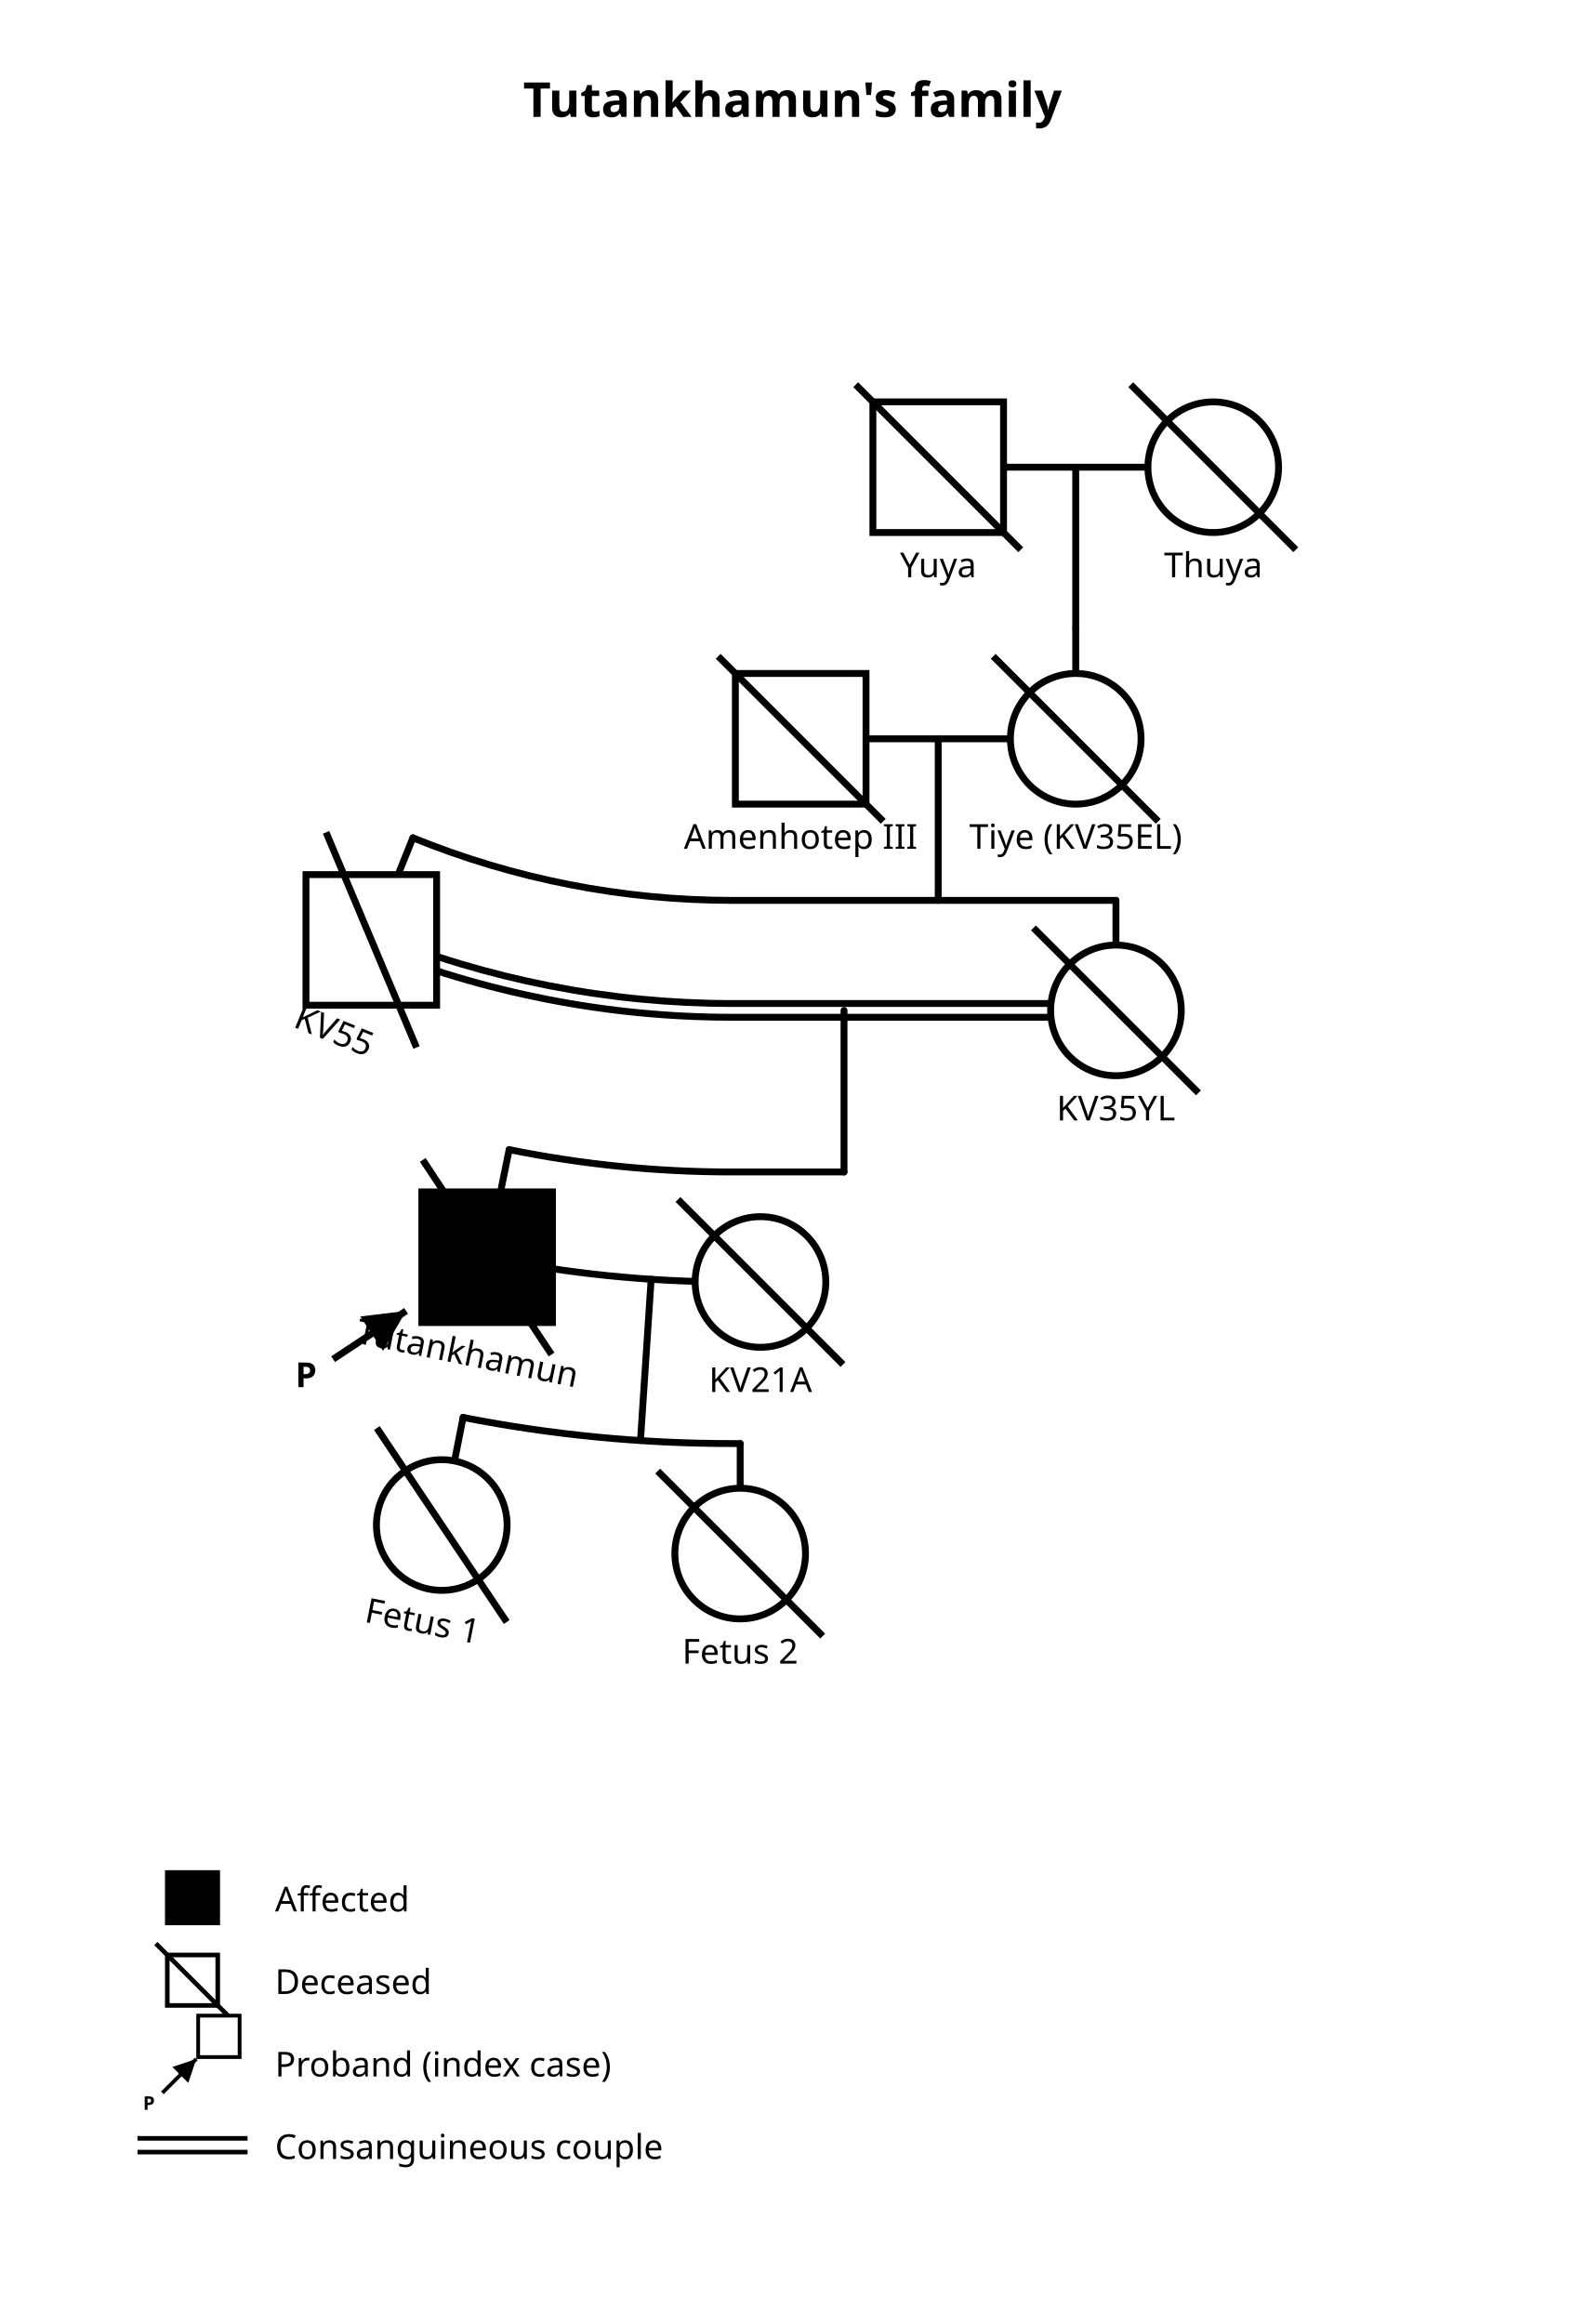
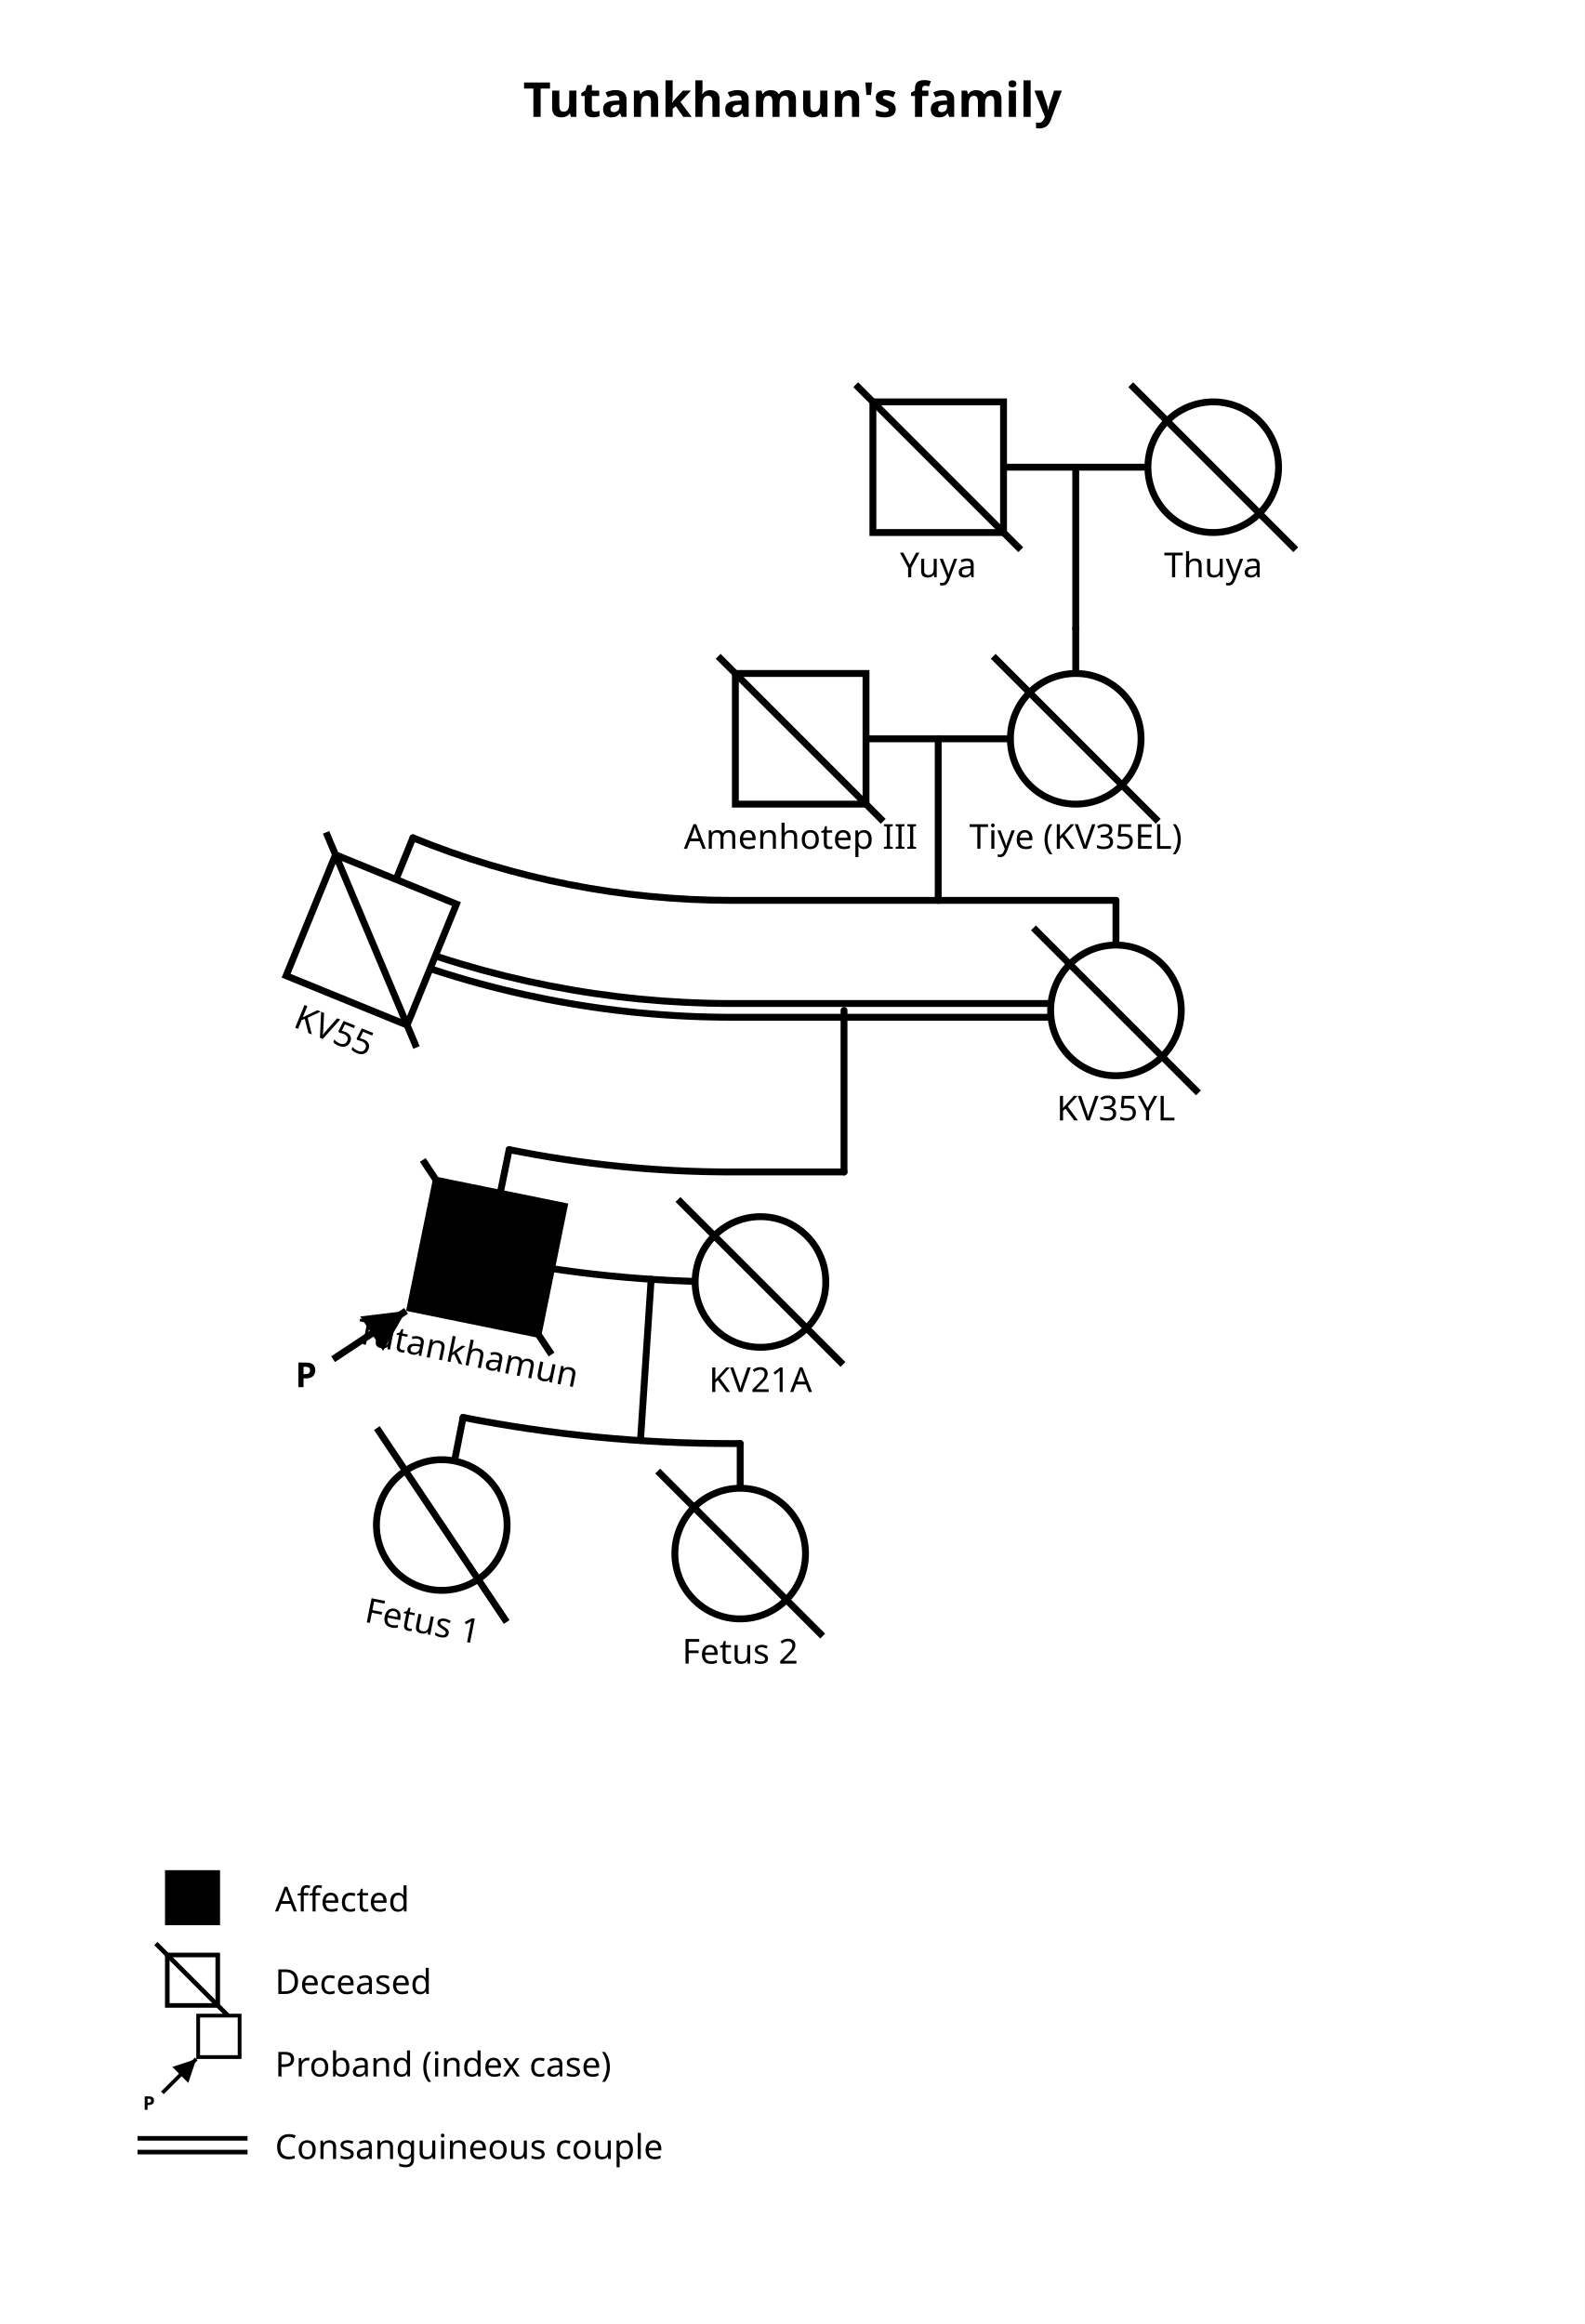
<svg xmlns="http://www.w3.org/2000/svg" height="676" viewBox="0 0 461 676" width="461">
  <defs>
    <marker id="proband-arrowhead" markerHeight="6" markerWidth="6" orient="auto" refX="6" refY="3">
      <path d="M 0 0 L 6 3 L 0 6 Z" fill="black" />
    </marker>
  </defs>
  <rect fill="white" height="676" width="461" />
  <g class="chart-title">
    <text fill="black" font-family="sans-serif" font-size="14" font-weight="bold" style="user-select:none" text-anchor="middle" x="230.5" y="34">Tutankhamun's family</text>
  </g>
  <g transform="translate(312.9 15.9)">
    <path d="M -40 120 L 40 120" fill="none" stroke="black" stroke-linecap="round" stroke-width="2" />
    <line fill="none" stroke="black" stroke-linecap="round" stroke-width="2" x1="0" x2="0" y1="120" y2="167" />
    <line fill="none" stroke="black" stroke-linecap="round" stroke-width="2" x1="0" x2="0" y1="167" y2="179" />
    <path d="M -80 199 L 0 199" fill="none" stroke="black" stroke-linecap="round" stroke-width="2" />
    <line fill="none" stroke="black" stroke-linecap="round" stroke-width="2" x1="-40" x2="-40" y1="199" y2="246" />
    <path d="M -192.8 227.8 A 246 246 0 0 0 -100 246 L 11.7 246" fill="none" stroke="black" stroke-linecap="round" stroke-width="2" />
-     <line fill="none" stroke="black" stroke-linecap="round" stroke-width="2" x1="-192.8" x2="-196.7" y1="227.8" y2="237.5" />
+     <line fill="none" stroke="black" stroke-linecap="round" stroke-width="2" x1="-192.8" x2="-197.3" y1="227.8" y2="238.9" />
    <line fill="none" stroke="black" stroke-linecap="round" stroke-width="2" x1="11.7" x2="11.7" y1="246" y2="258" />
    <path d="M -204.1 255.6 A 276 276 0 0 0 -100 276 L 11.7 276" fill="none" stroke="black" stroke-linecap="round" stroke-width="2" />
    <path d="M -205.6 259.3 A 280 280 0 0 0 -100 280 L 11.7 280" fill="none" stroke="black" stroke-linecap="round" stroke-width="2" />
    <line fill="none" stroke="black" stroke-linecap="round" stroke-width="2" x1="-67.4" x2="-67.4" y1="278" y2="325" />
    <path d="M -164.8 318.5 A 325 325 0 0 0 -100 325 L -67.4 325" fill="none" stroke="black" stroke-linecap="round" stroke-width="2" />
-     <line fill="none" stroke="black" stroke-linecap="round" stroke-width="2" x1="-164.8" x2="-167.1" y1="318.5" y2="329.8" />
+     <line fill="none" stroke="black" stroke-linecap="round" stroke-width="2" x1="-164.8" x2="-167.2" y1="318.5" y2="330.2" />
    <path d="M -171.2 349.8 A 357 357 0 0 0 -100 357 L -91.7 357" fill="none" stroke="black" stroke-linecap="round" stroke-width="2" />
    <line fill="none" stroke="black" stroke-linecap="round" stroke-width="2" x1="-123.5" x2="-126.6" y1="356.2" y2="403.1" />
    <path d="M -178.2 396.4 A 404 404 0 0 0 -100 404 L -97.6 404" fill="none" stroke="black" stroke-linecap="round" stroke-width="2" />
    <line fill="none" stroke="black" stroke-linecap="round" stroke-width="2" x1="-178.2" x2="-180.5" y1="396.4" y2="408.1" />
    <line fill="none" stroke="black" stroke-linecap="round" stroke-width="2" x1="-97.6" x2="-97.6" y1="404" y2="416" />
    <g transform="translate(-40 120) rotate(0)">
      <g transform="translate(-20 -20)">
        <g style="user-select:none" transform="translate(20 20)">
          <g data-name-label="true" pointer-events="none">
            <text fill="black" font-family="sans-serif" font-size="10" text-anchor="middle" x="0" y="32">Yuya</text>
          </g>
        </g>
        <g>
          <g>
            <rect fill="white" height="38" stroke="black" stroke-width="2" width="38" x="1" y="1" />
          </g>
        </g>
        <line stroke="black" stroke-width="2" x1="-4" x2="44" y1="-4" y2="44" />
      </g>
    </g>
    <g transform="translate(40 120) rotate(0)">
      <g transform="translate(-20 -20)">
        <g style="user-select:none" transform="translate(20 20)">
          <g data-name-label="true" pointer-events="none">
            <text fill="black" font-family="sans-serif" font-size="10" text-anchor="middle" x="0" y="32">Thuya</text>
          </g>
        </g>
        <g>
          <g>
            <circle cx="20" cy="20" fill="white" r="19" stroke="black" stroke-width="2" />
          </g>
        </g>
        <line stroke="black" stroke-width="2" x1="-4" x2="44" y1="-4" y2="44" />
      </g>
    </g>
    <g transform="translate(-80 199) rotate(0)">
      <g transform="translate(-20 -20)">
        <g style="user-select:none" transform="translate(20 20)">
          <g data-name-label="true" pointer-events="none">
            <text fill="black" font-family="sans-serif" font-size="10" text-anchor="middle" x="0" y="32">Amenhotep III</text>
          </g>
        </g>
        <g>
          <g>
            <rect fill="white" height="38" stroke="black" stroke-width="2" width="38" x="1" y="1" />
          </g>
        </g>
        <line stroke="black" stroke-width="2" x1="-4" x2="44" y1="-4" y2="44" />
      </g>
    </g>
    <g transform="translate(0 199) rotate(0)">
      <g transform="translate(-20 -20)">
        <g style="user-select:none" transform="translate(20 20)">
          <g data-name-label="true" pointer-events="none">
            <text fill="black" font-family="sans-serif" font-size="10" text-anchor="middle" x="0" y="32">Tiye (KV35EL)</text>
          </g>
        </g>
        <g>
          <g>
            <circle cx="20" cy="20" fill="white" r="19" stroke="black" stroke-width="2" />
          </g>
        </g>
        <line stroke="black" stroke-width="2" x1="-4" x2="44" y1="-4" y2="44" />
      </g>
    </g>
    <g transform="translate(11.7 278) rotate(0)">
      <g transform="translate(-20 -20)">
        <g style="user-select:none" transform="translate(20 20)">
          <g data-name-label="true" pointer-events="none">
            <text fill="black" font-family="sans-serif" font-size="10" text-anchor="middle" x="0" y="32">KV35YL</text>
          </g>
        </g>
        <g>
          <g>
            <circle cx="20" cy="20" fill="white" r="19" stroke="black" stroke-width="2" />
          </g>
        </g>
        <line stroke="black" stroke-width="2" x1="-4" x2="44" y1="-4" y2="44" />
      </g>
    </g>
    <g transform="translate(-204.9 257.5) rotate(22.2)">
      <g transform="translate(-20 -20)">
        <g style="user-select:none" transform="translate(20 20)">
          <g data-name-label="true" pointer-events="none">
            <text fill="black" font-family="sans-serif" font-size="10" text-anchor="middle" x="0" y="32">KV55</text>
          </g>
        </g>
        <g>
-           <g transform="rotate(-22.2 20 20)">
-             <g>
-               <rect fill="white" height="38" stroke="black" stroke-width="2" width="38" x="1" y="1" />
-             </g>
+           <g>
+             <rect fill="white" height="38" stroke="black" stroke-width="2" width="38" x="1" y="1" />
          </g>
        </g>
        <line stroke="black" stroke-width="2" x1="-4" x2="44" y1="-4" y2="44" />
      </g>
    </g>
    <g transform="translate(-171.2 349.8) rotate(11.5)">
      <g transform="translate(-20 -20)">
        <g style="user-select:none" transform="translate(20 20)">
          <g data-name-label="true" pointer-events="none">
            <text fill="black" font-family="sans-serif" font-size="10" text-anchor="middle" x="0" y="32">Tutankhamun</text>
          </g>
        </g>
        <g>
-           <g transform="rotate(-11.5 20 20)">
-             <g>
-               <rect fill="black" height="38" stroke="black" stroke-width="2" width="38" x="1" y="1" />
-             </g>
+           <g>
+             <rect fill="black" height="38" stroke="black" stroke-width="2" width="38" x="1" y="1" />
          </g>
        </g>
        <line stroke="black" stroke-width="2" x1="-4" x2="44" y1="-4" y2="44" />
        <g data-arrow="proband">
          <line marker-end="url(#proband-arrowhead)" stroke="black" stroke-width="2" x1="-18" x2="0" y1="58" y2="40" />
          <rect fill="white" height="10" transform="rotate(-11.5 -22 62)" width="8.5" x="-30" y="58" />
          <text data-proband-letter="true" fill="black" font-family="sans-serif" font-size="10" font-weight="bold" style="user-select:none" text-anchor="end" transform="rotate(-11.5 -22 62)" x="-22" y="67">P</text>
        </g>
      </g>
    </g>
    <g transform="translate(-91.7 357) rotate(0)">
      <g transform="translate(-20 -20)">
        <g style="user-select:none" transform="translate(20 20)">
          <g data-name-label="true" pointer-events="none">
            <text fill="black" font-family="sans-serif" font-size="10" text-anchor="middle" x="0" y="32">KV21A</text>
          </g>
        </g>
        <g>
          <g>
            <circle cx="20" cy="20" fill="white" r="19" stroke="black" stroke-width="2" />
          </g>
        </g>
        <line stroke="black" stroke-width="2" x1="-4" x2="44" y1="-4" y2="44" />
      </g>
    </g>
    <g transform="translate(-97.6 436) rotate(0)">
      <g transform="translate(-20 -20)">
        <g style="user-select:none" transform="translate(20 20)">
          <g data-name-label="true" pointer-events="none">
            <text fill="black" font-family="sans-serif" font-size="10" text-anchor="middle" x="0" y="32">Fetus 2</text>
          </g>
        </g>
        <g>
          <g>
            <circle cx="20" cy="20" fill="white" r="19" stroke="black" stroke-width="2" />
          </g>
        </g>
        <line stroke="black" stroke-width="2" x1="-4" x2="44" y1="-4" y2="44" />
      </g>
    </g>
    <g transform="translate(-184.4 427.7) rotate(11.2)">
      <g transform="translate(-20 -20)">
        <g style="user-select:none" transform="translate(20 20)">
          <g data-name-label="true" pointer-events="none">
            <text fill="black" font-family="sans-serif" font-size="10" text-anchor="middle" x="0" y="32">Fetus 1</text>
          </g>
        </g>
        <g>
          <g>
            <circle cx="20" cy="20" fill="white" r="19" stroke="black" stroke-width="2" />
          </g>
        </g>
        <line stroke="black" stroke-width="2" x1="-4" x2="44" y1="-4" y2="44" />
      </g>
    </g>
  </g>
  <g class="pedigree-key" transform="translate(0 540)">
    <g transform="translate(56 12) scale(0.667) translate(-14 -14)">
      <svg height="28" viewBox="-2 -2 28 28" width="28">
        <rect fill="black" height="22" stroke="black" stroke-width="2" width="22" x="1" y="1" />
      </svg>
    </g>
    <text fill="black" font-family="sans-serif" font-size="10" x="80" y="16">Affected</text>
    <g transform="translate(56 36) scale(0.667) translate(-18 -18)">
      <svg height="36" viewBox="-6 -6 36 36" width="36">
        <rect fill="white" height="22" stroke="black" stroke-width="2" width="22" x="1" y="1" />
        <line stroke="black" stroke-width="2" x1="-4" x2="28" y1="-4" y2="28" />
      </svg>
    </g>
    <text fill="black" font-family="sans-serif" font-size="10" x="80" y="40">Deceased</text>
    <g transform="translate(56 60) scale(0.667) translate(-23 -23)">
      <svg height="46" viewBox="-30 -2 56 56" width="46">
        <defs>
          <marker id="legend-arrowhead" markerHeight="6" markerWidth="6" orient="auto" refX="6" refY="3">
            <polygon fill="black" points="0 0, 6 3, 0 6" />
          </marker>
        </defs>
        <rect fill="white" height="22" stroke="black" stroke-width="2" width="22" x="1" y="1" />
        <g data-arrow="proband">
          <line marker-end="url(#legend-arrowhead)" stroke="black" stroke-width="2" x1="-18" x2="0" y1="42" y2="24" />
          <rect fill="white" height="10" width="8.5" x="-30" y="42" />
          <text data-proband-letter="true" fill="black" font-family="sans-serif" font-size="10" font-weight="bold" style="user-select:none" text-anchor="end" x="-22" y="51">P</text>
        </g>
      </svg>
    </g>
    <text fill="black" font-family="sans-serif" font-size="10" x="80" y="64">Proband (index case)</text>
    <g transform="translate(56 84) scale(0.667) translate(-24 -10)">
      <svg height="20" viewBox="0 0 48 20" width="48">
        <line stroke="black" stroke-width="2" x1="0" x2="48" y1="7" y2="7" />
        <line stroke="black" stroke-width="2" x1="0" x2="48" y1="13" y2="13" />
      </svg>
    </g>
    <text fill="black" font-family="sans-serif" font-size="10" x="80" y="88">Consanguineous couple</text>
  </g>
</svg>
